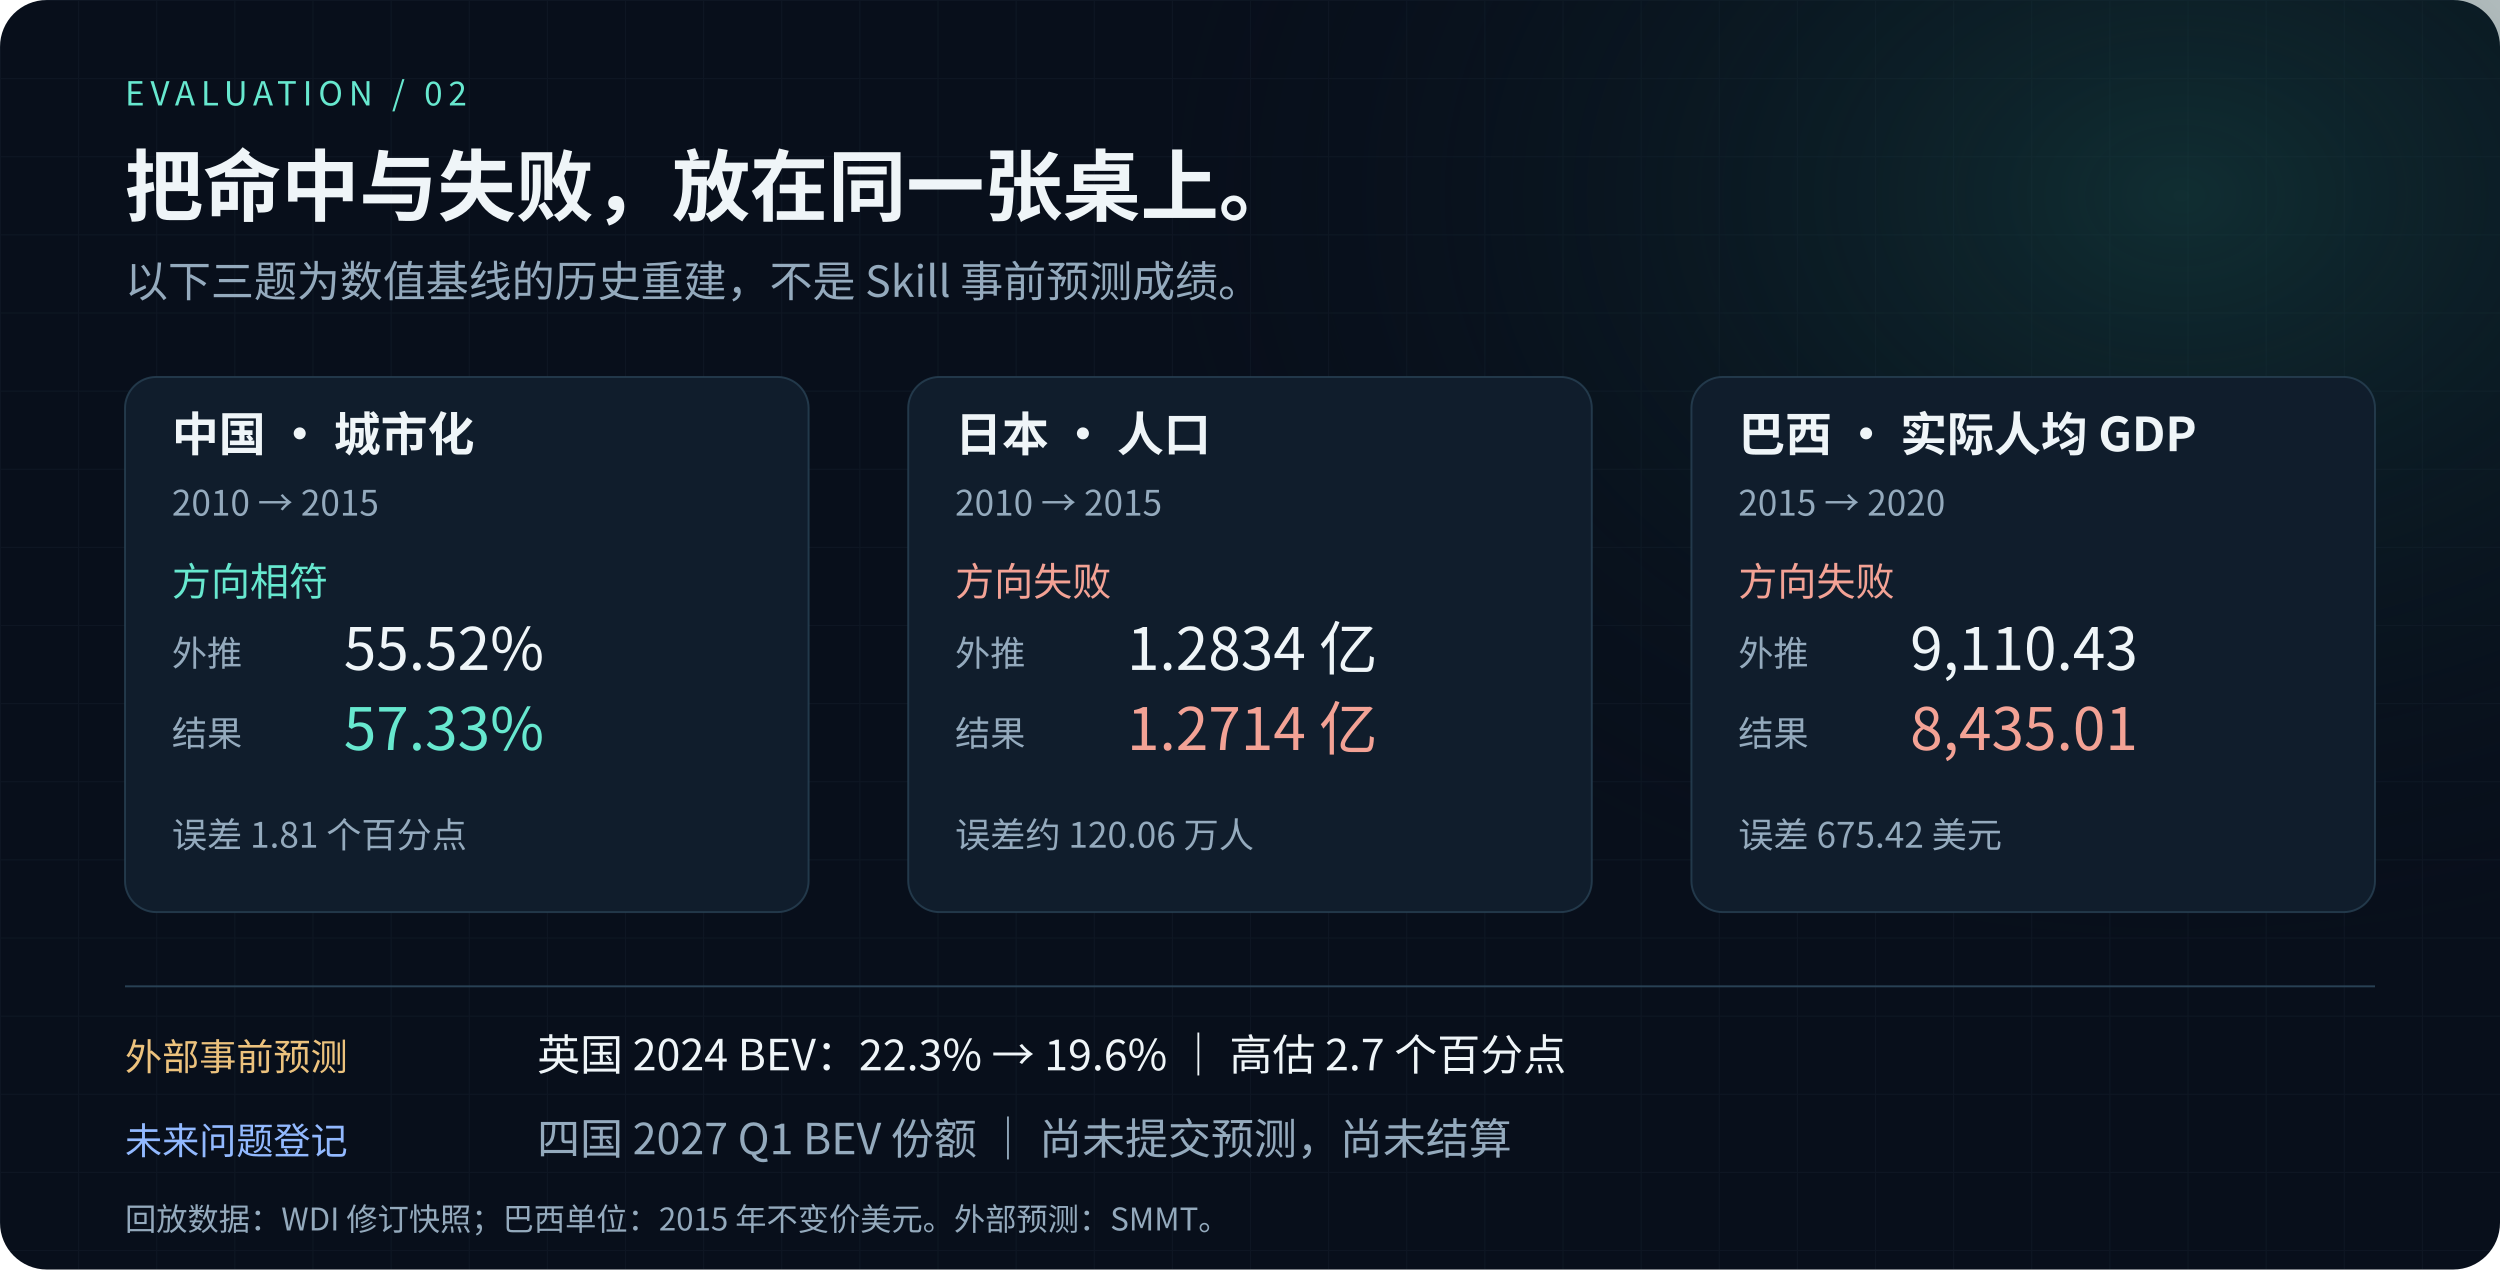
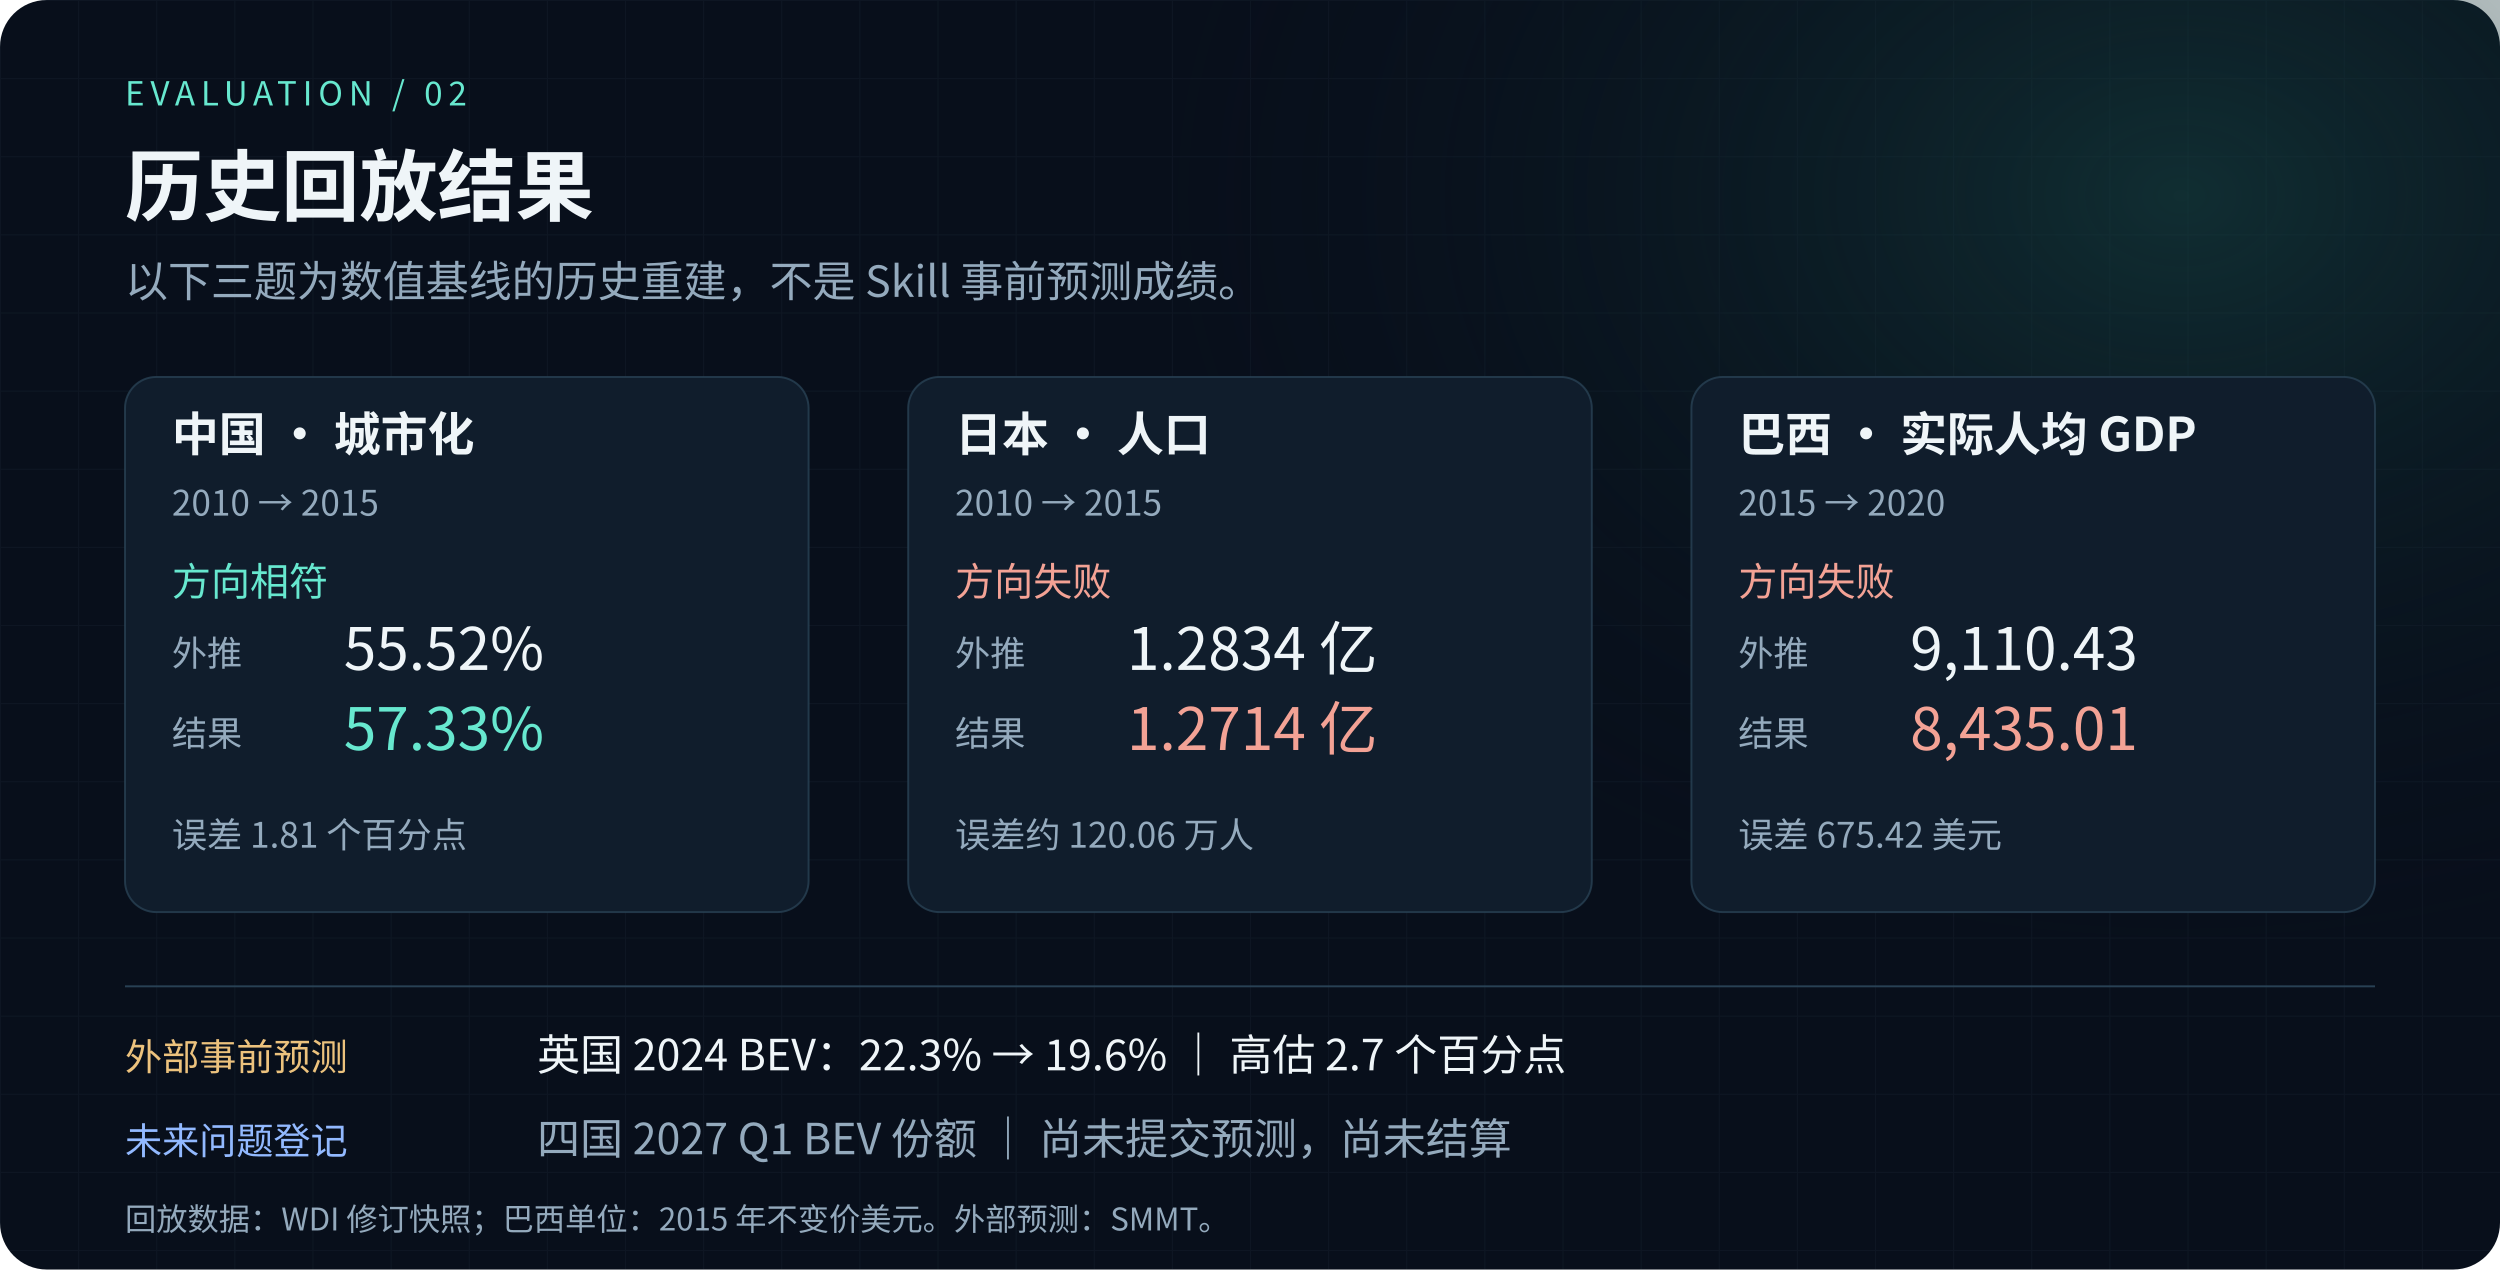
<svg xmlns="http://www.w3.org/2000/svg" width="1280" height="650" viewBox="0 0 1280 650" role="img" aria-labelledby="title desc">
  <defs>
    <radialGradient id="a">
      <stop stop-color="#174745" stop-opacity=".55" />
      <stop offset="1" stop-color="#080f1b" stop-opacity="0" />
    </radialGradient>
    <pattern id="grid" width="40" height="40" patternUnits="userSpaceOnUse">
      <path d="M40 0H0V40" fill="none" stroke="#8abac9" stroke-opacity=".045" />
    </pattern>
    <marker id="arrow" markerWidth="8" markerHeight="8" refX="6" refY="4" orient="auto">
      <path d="M1 1L6 4L1 7" fill="none" stroke="#67e8cf" stroke-width="1.2" />
    </marker>
  </defs>
  <rect width="1280" height="650" rx="24" fill="#080f1b" />
  <rect width="1280" height="650" rx="24" fill="url(#grid)" />
  <ellipse cx="1120" cy="100" rx="550" ry="400" fill="url(#a)" />
  <g font-family="'PingFang SC','Microsoft YaHei','Noto Sans CJK SC',sans-serif">
    <text x="64" y="54" fill="#67e8cf" font-size="17" font-weight="500" letter-spacing="3">EVALUATION / 02</text>
-     <text x="64" y="110" fill="#eff5f8" font-size="40" font-weight="600">把命中与失败，放在同一张桌上。</text>
+     <text x="64" y="110" fill="#eff5f8" font-size="40" font-weight="600">历史回放结果</text>
    <text x="64" y="152" fill="#94aabd" font-size="22" font-weight="400">以下三题为数值基线的历史重建，不是 Skill 事前预测成绩。</text>
    <rect x="64" y="193" width="350" height="274" rx="16" fill="#101d2c" stroke="#284154" stroke-opacity=".8" />
    <text x="88" y="231" fill="#eff5f8" font-size="24" font-weight="600">中国 · 城市化</text>
    <text x="88" y="264" fill="#94aabd" font-size="18" font-weight="400">2010 → 2015</text>
    <text x="88" y="305" fill="#67e8cf" font-size="20" font-weight="500">方向相符</text>
    <text x="88" y="341" fill="#94aabd" font-size="18" font-weight="400">外推</text>
    <text x="176" y="343" fill="#eff5f8" font-size="30" font-weight="500">55.52%</text>
    <text x="88" y="382" fill="#94aabd" font-size="18" font-weight="400">结果</text>
    <text x="176" y="384" fill="#67e8cf" font-size="30" font-weight="500">57.33%</text>
    <text x="88" y="434" fill="#94aabd" font-size="18" font-weight="400">误差 1.81 个百分点</text>
    <rect x="465" y="193" width="350" height="274" rx="16" fill="#101d2c" stroke="#284154" stroke-opacity=".8" />
    <text x="489" y="231" fill="#eff5f8" font-size="24" font-weight="600">日本 · 人口</text>
    <text x="489" y="264" fill="#94aabd" font-size="18" font-weight="400">2010 → 2015</text>
    <text x="489" y="305" fill="#f3a295" font-size="20" font-weight="500">方向失败</text>
    <text x="489" y="341" fill="#94aabd" font-size="18" font-weight="400">外推</text>
    <text x="577" y="343" fill="#eff5f8" font-size="30" font-weight="500">1.2834 亿</text>
    <text x="489" y="382" fill="#94aabd" font-size="18" font-weight="400">结果</text>
    <text x="577" y="384" fill="#f3a295" font-size="30" font-weight="500">1.2714 亿</text>
    <text x="489" y="434" fill="#94aabd" font-size="18" font-weight="400">误差约 120.06 万人</text>
    <rect x="866" y="193" width="350" height="274" rx="16" fill="#101d2c" stroke="#284154" stroke-opacity=".8" />
    <text x="890" y="231" fill="#eff5f8" font-size="24" font-weight="600">巴西 · 实际人均 GDP</text>
    <text x="890" y="264" fill="#94aabd" font-size="18" font-weight="400">2015 → 2020</text>
    <text x="890" y="305" fill="#f3a295" font-size="20" font-weight="500">方向失败</text>
    <text x="890" y="341" fill="#94aabd" font-size="18" font-weight="400">外推</text>
    <text x="978" y="343" fill="#eff5f8" font-size="30" font-weight="500">9,110.43</text>
    <text x="890" y="382" fill="#94aabd" font-size="18" font-weight="400">结果</text>
    <text x="978" y="384" fill="#f3a295" font-size="30" font-weight="500">8,435.01</text>
    <text x="890" y="434" fill="#94aabd" font-size="18" font-weight="400">误差 675.42 美元</text>
    <path d="M64 505H1216" stroke="#284154" />
    <text x="64" y="548" fill="#ecc27d" font-size="19" font-weight="400">外部事前预测</text>
    <text x="275" y="548" fill="#eff5f8" font-size="22" font-weight="400">英国 2024 BEV：22.3% → 19.6% ｜ 高估 2.7 个百分点</text>
    <text x="64" y="591" fill="#92b9ff" font-size="19" font-weight="400">未来问题登记</text>
    <text x="275" y="591" fill="#94aabd" font-size="22" font-weight="400">四国 2027 Q1 BEV 份额 ｜ 尚未提交预测，尚未结算</text>
    <text x="64" y="630" fill="#94aabd" font-size="16" font-weight="400">回放数据：WDI 修订快照；巴西单位：2015 年不变价美元。外部预测：SMMT。</text>
  </g>
</svg>
